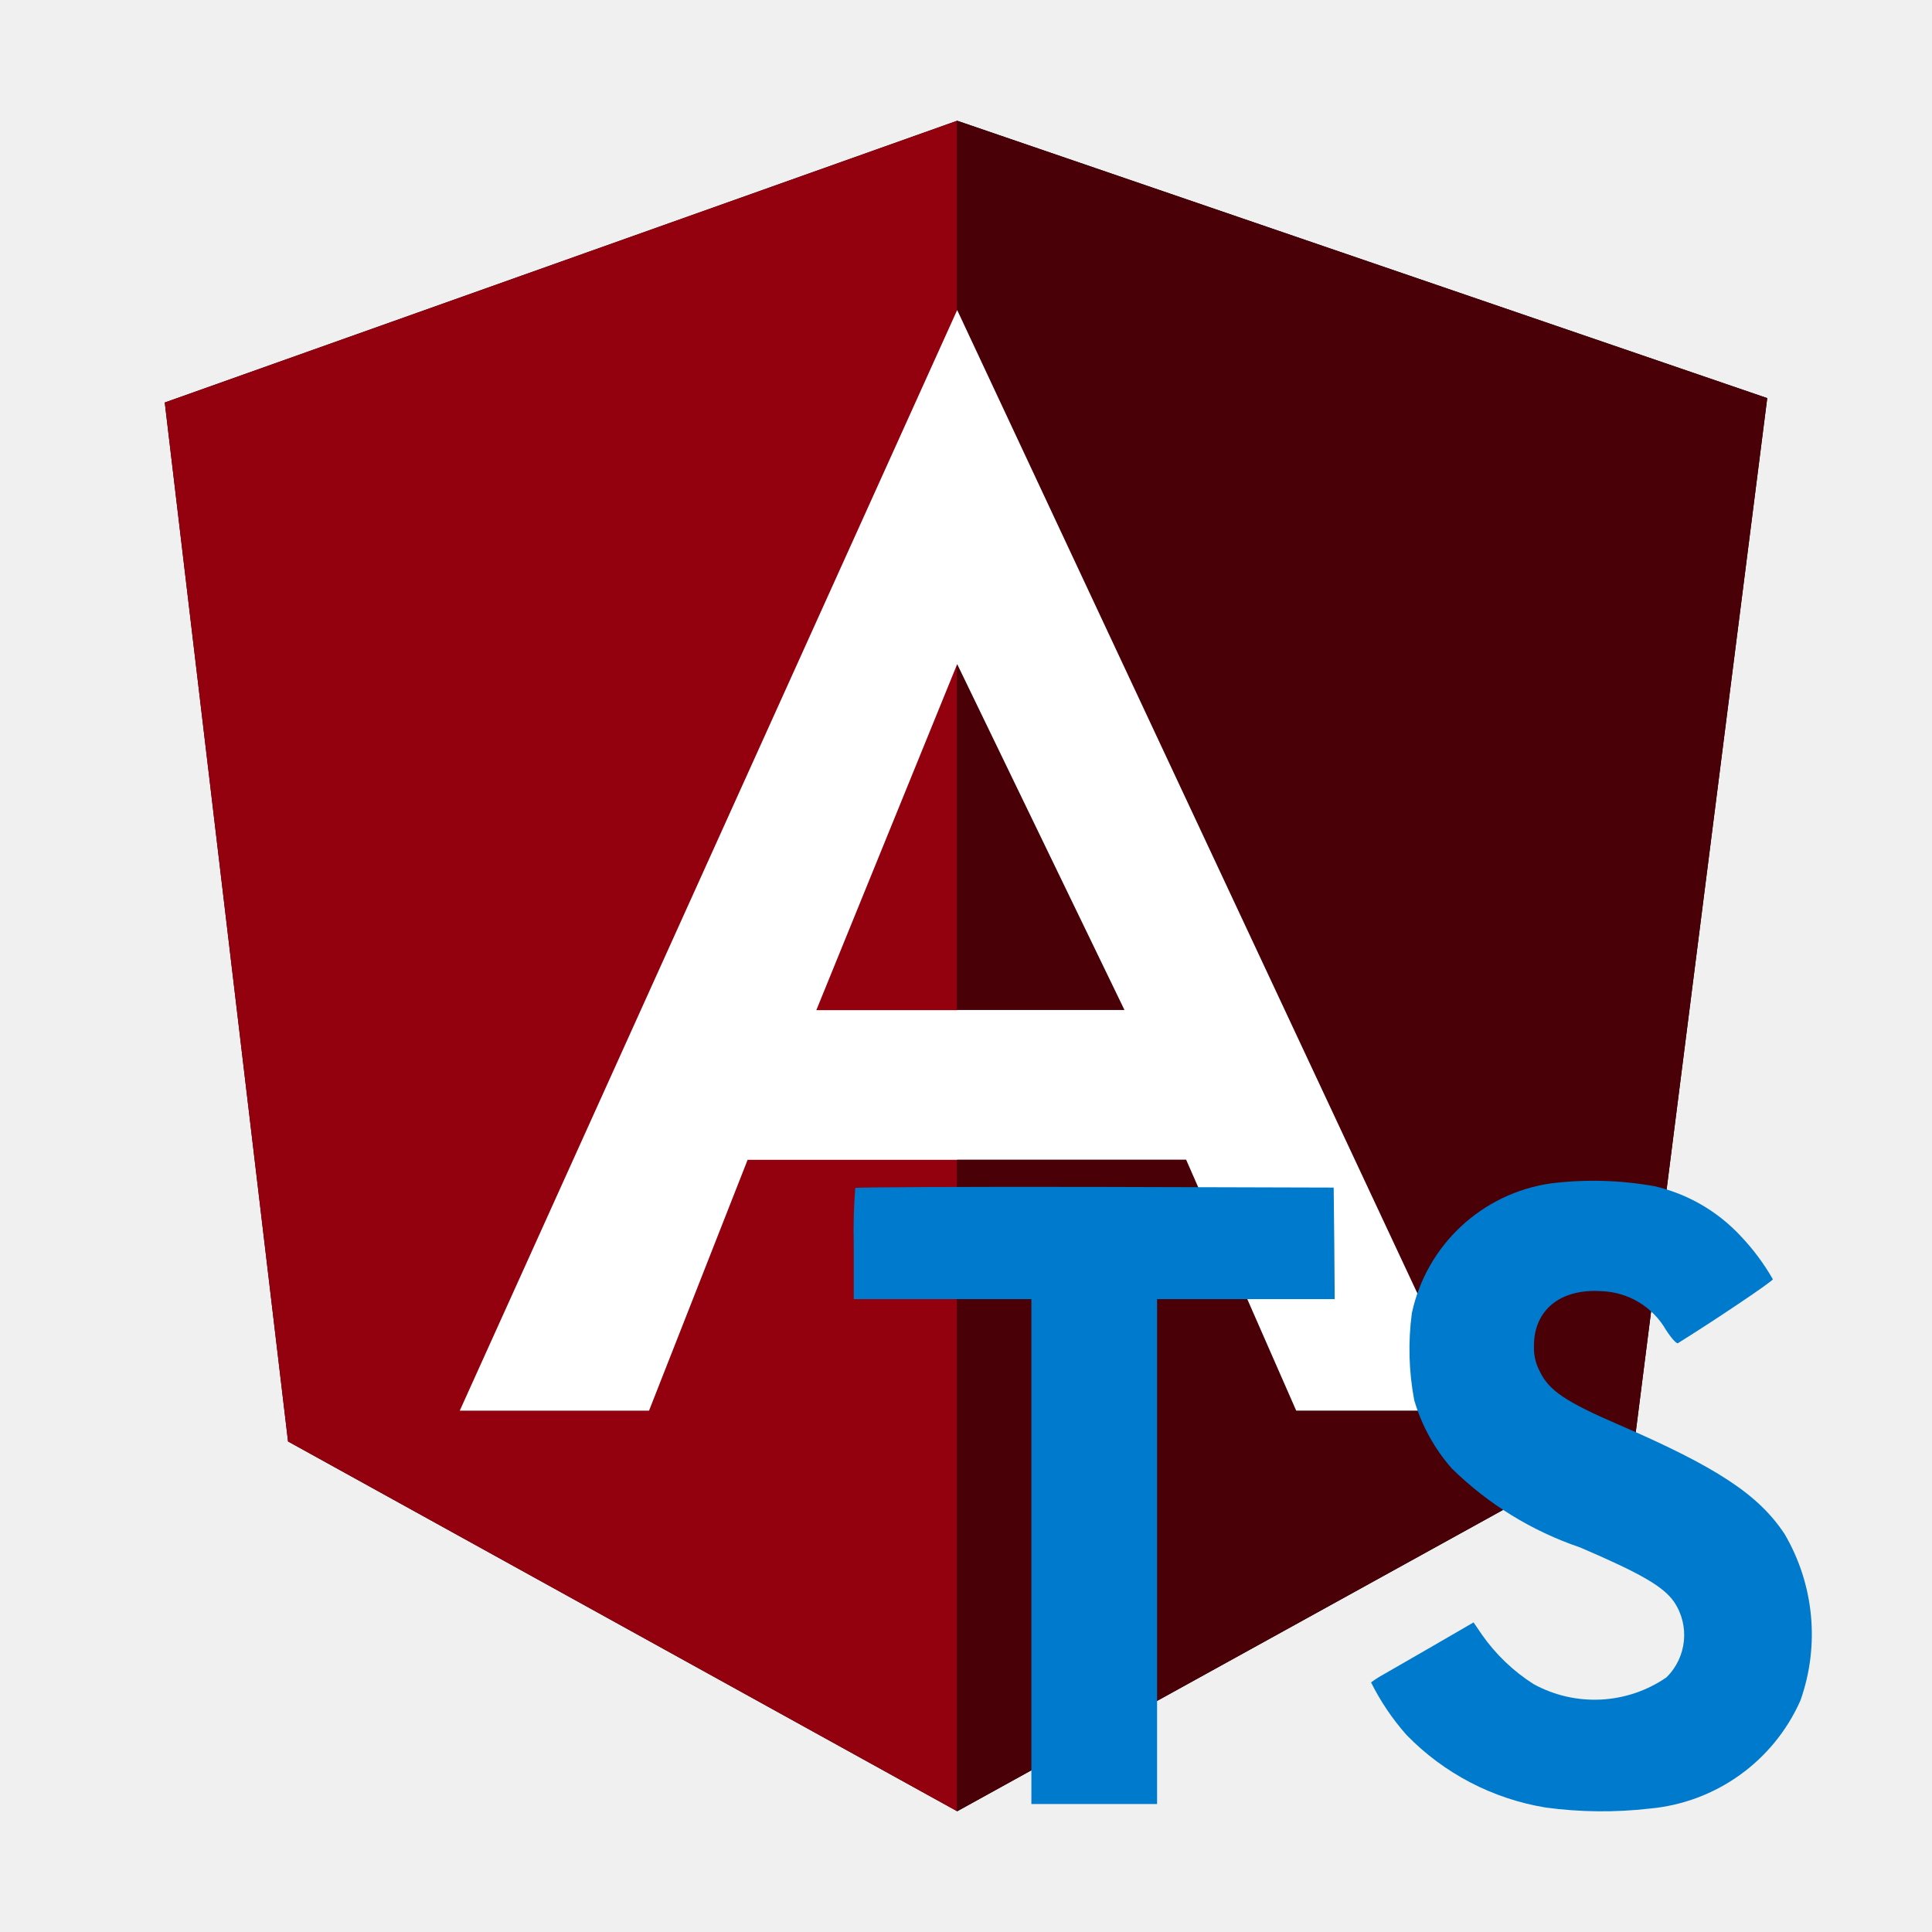
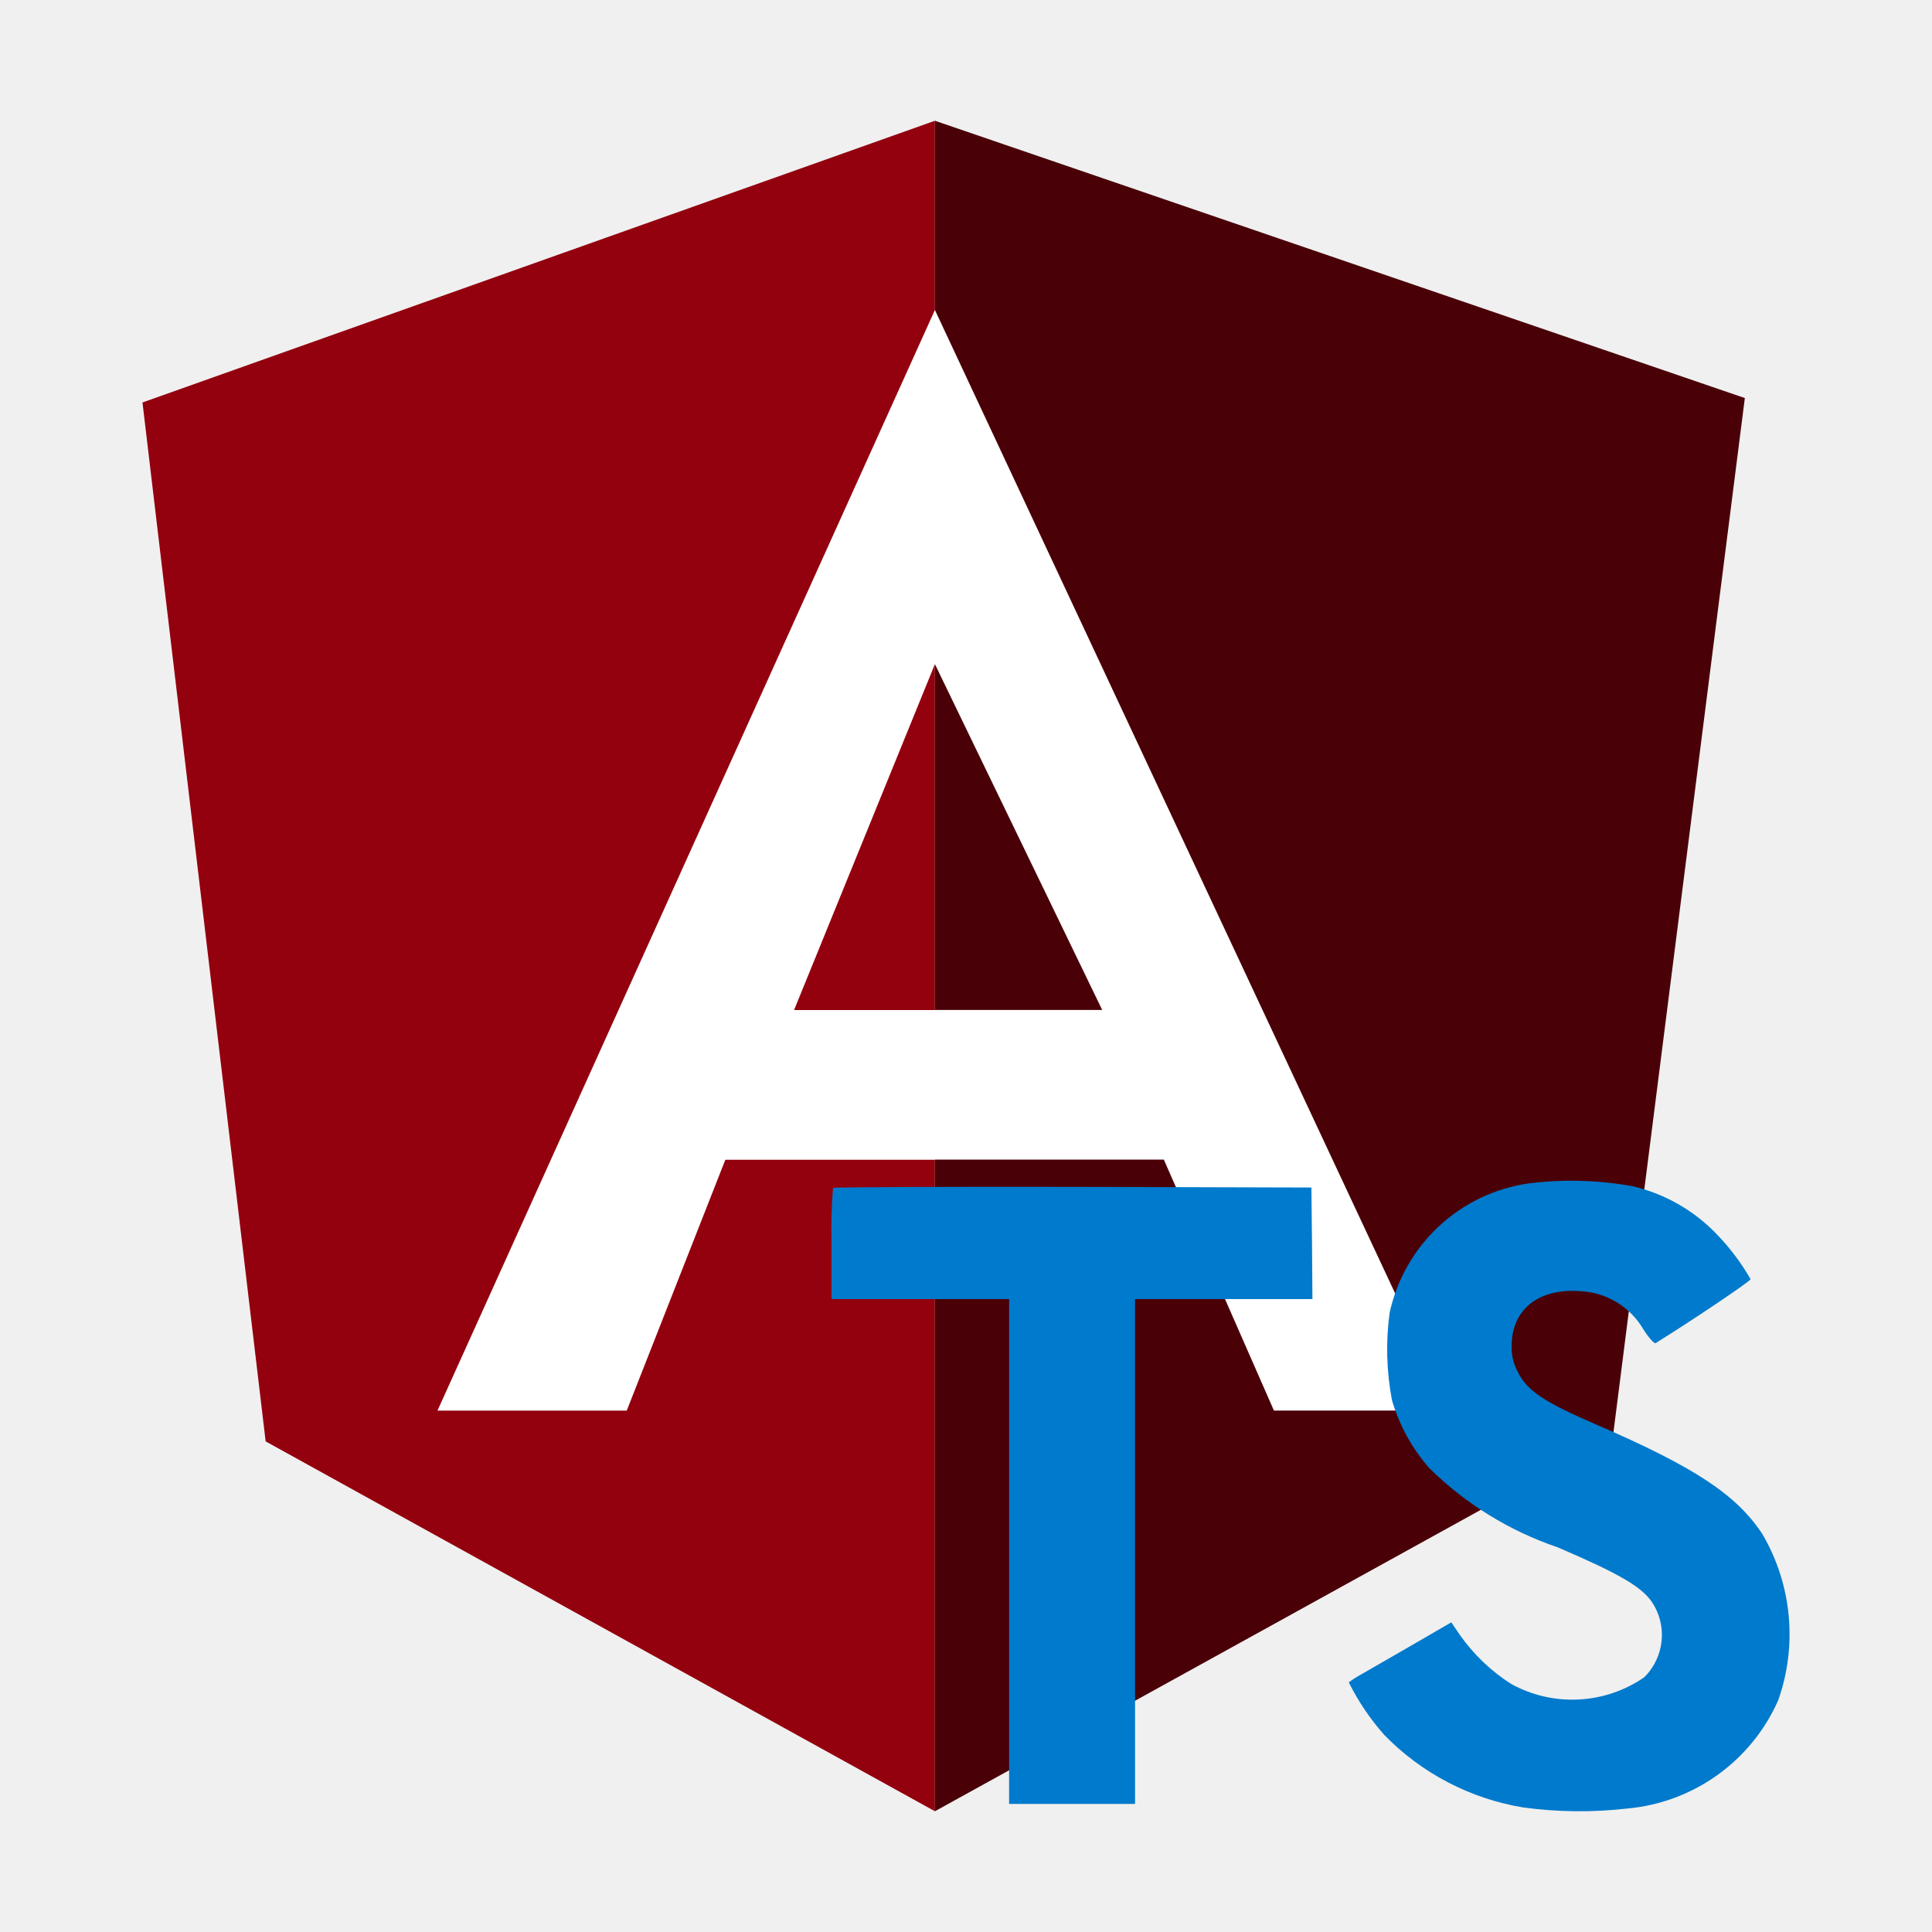
<svg xmlns="http://www.w3.org/2000/svg" viewBox="0 0 32 32">
-   <polygon points="2.729 6.667 15.854 2 29.271 6.594 27.083 23.802 15.854 30 4.771 23.875 2.729 6.667" />
-   <path d="M2.729,6.667,15.854,2V30L4.771,23.875Z" style="fill:#93000e" />
-   <path d="M15.854,2,29.271,6.594,27.083,23.8,15.854,30Z" style="fill:#4a0007" />
-   <path d="M15.854,5.135l8.531,18.229H21.469l-1.823-4.156H15.854V16.729h2.771L15.854,11l-2.333,5.731h2.333v2.479H12.383L10.75,23.365H7.615Z" style="fill:#fff" />
-   <path d="M27.408,19.648a2.814,2.814,0,0,1,1.414.815,3.723,3.723,0,0,1,.542.725c.007.029-.976.689-1.572,1.059-.022.014-.108-.079-.2-.222a1.281,1.281,0,0,0-1.062-.639c-.685-.047-1.127.312-1.123.912a.829.829,0,0,0,.1.423c.151.312.431.5,1.31.879,1.618.7,2.311,1.156,2.742,1.809a3.281,3.281,0,0,1,.262,2.756,3.031,3.031,0,0,1-2.5,1.791,6.931,6.931,0,0,1-1.723-.018,4.154,4.154,0,0,1-2.3-1.2,3.994,3.994,0,0,1-.589-.872,1.689,1.689,0,0,1,.208-.133c.1-.057.481-.276.84-.484l.65-.377.136.2a3.035,3.035,0,0,0,.858.822,2.1,2.1,0,0,0,2.2-.111.983.983,0,0,0,.126-1.252c-.176-.251-.535-.463-1.554-.9a5.6,5.6,0,0,1-2.128-1.31,2.981,2.981,0,0,1-.621-1.13,4.527,4.527,0,0,1-.039-1.443A2.756,2.756,0,0,1,25.693,19.6,5.727,5.727,0,0,1,27.408,19.648Z" style="fill:#007acc" />
-   <path d="M22.1,20.592l.007.926H19.165v8.362H17.083V21.518H14.141V20.61a8.9,8.9,0,0,1,.025-.933c.011-.014,1.8-.022,3.973-.018l3.951.011Z" style="fill:#007acc" />
-   <rect width="32" height="32" style="fill:#fff;opacity:0" />
+   <path d="M2.36,6.666,15.485,2V30L4.4,23.874Z" style="fill:#93000e" />
+   <path d="M15.485,2,28.9,6.593,26.714,23.8,15.485,30Z" style="fill:#4a0007" />
+   <path d="M15.485,5.134l8.531,18.229H21.1l-1.823-4.156H15.485V16.728h2.771L15.485,11,13.152,16.73h2.333v2.479H12.014l-1.633,4.155H7.246Z" style="fill:#fff" />
+   <path d="M27.039,19.647a2.814,2.814,0,0,1,1.414.815,3.723,3.723,0,0,1,.542.725c.007.029-.976.689-1.572,1.059-.022.014-.108-.079-.2-.222a1.281,1.281,0,0,0-1.062-.639c-.685-.047-1.127.312-1.123.912a.829.829,0,0,0,.1.423c.151.312.431.5,1.31.879,1.618.7,2.311,1.156,2.742,1.809a3.281,3.281,0,0,1,.262,2.756,3.031,3.031,0,0,1-2.5,1.791,6.931,6.931,0,0,1-1.723-.018,4.154,4.154,0,0,1-2.3-1.2,3.994,3.994,0,0,1-.589-.872,1.689,1.689,0,0,1,.208-.133c.1-.057.481-.276.84-.484l.65-.377.136.2a3.035,3.035,0,0,0,.858.822,2.1,2.1,0,0,0,2.2-.111.983.983,0,0,0,.126-1.252c-.176-.251-.535-.463-1.554-.9a5.6,5.6,0,0,1-2.128-1.31,2.981,2.981,0,0,1-.621-1.13,4.527,4.527,0,0,1-.039-1.443A2.756,2.756,0,0,1,25.324,19.6,5.727,5.727,0,0,1,27.039,19.647Z" style="fill:#007acc" />
+   <path d="M21.731,20.591l.007.926H18.8v8.362H16.714V21.517H13.772v-.908a8.9,8.9,0,0,1,.025-.933c.011-.014,1.8-.022,3.973-.018l3.951.011Z" style="fill:#007acc" />
</svg>
